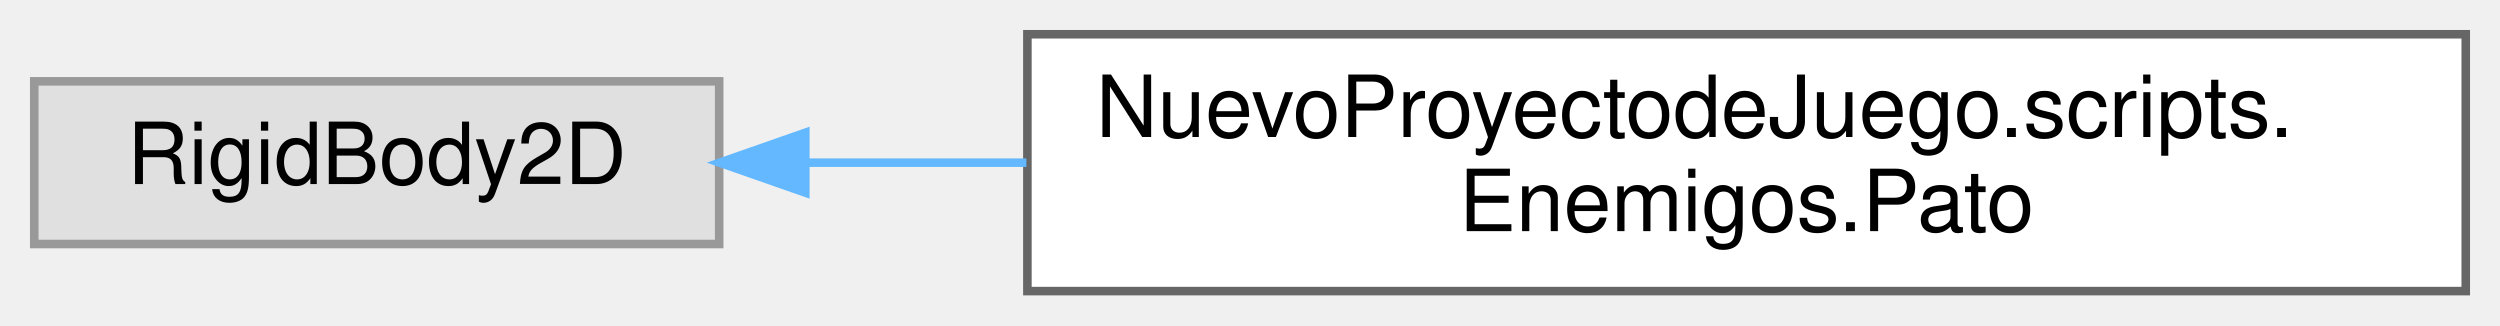
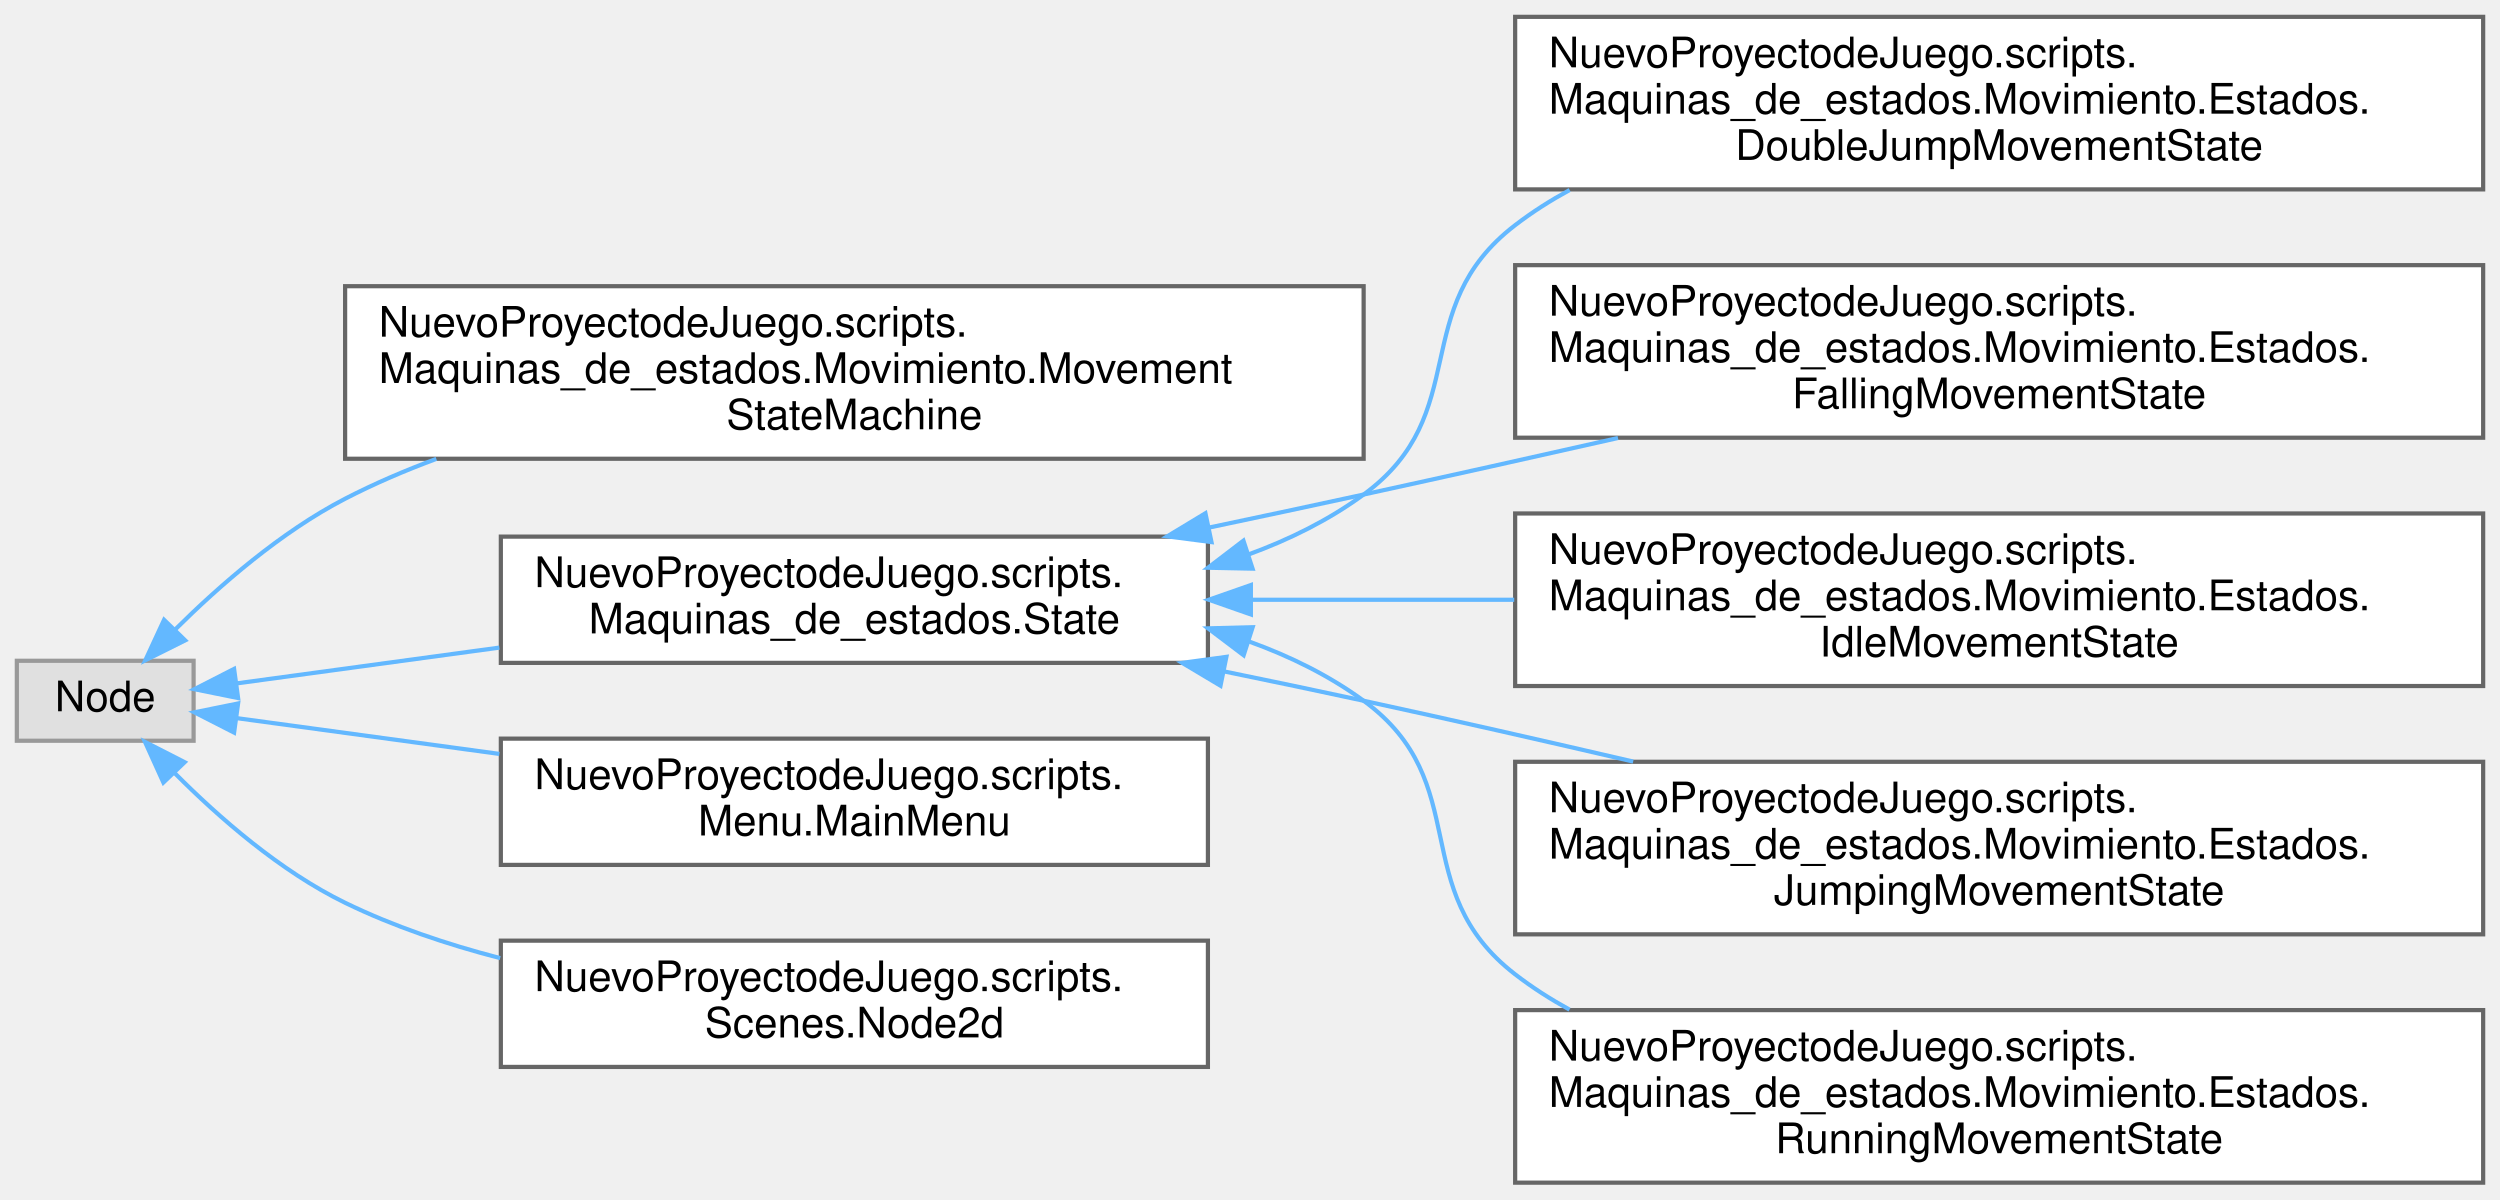
- <svg xmlns="http://www.w3.org/2000/svg" xmlns:xlink="http://www.w3.org/1999/xlink" width="292pt" height="38pt" viewBox="0.00 0.00 292.00 38.00">
-   <g id="graph0" class="graph" transform="scale(1 1) rotate(0) translate(4 34)">
+ <svg xmlns="http://www.w3.org/2000/svg" xmlns:xlink="http://www.w3.org/1999/xlink" width="594pt" height="285pt" viewBox="0.00 0.00 594.00 285.00">
+   <g id="graph0" class="graph" transform="scale(1 1) rotate(0) translate(4 281)">
    <g id="Node000000" class="node">
      <g id="a_Node000000">
        <a xlink:title=" ">
-           <polygon fill="#e0e0e0" stroke="#999999" points="80,-24.5 0,-24.5 0,-5.5 80,-5.5 80,-24.5" />
-           <text text-anchor="middle" x="40" y="-12.5" font-family="Helvetica,sans-Serif" font-size="10.00">RigidBody2D</text>
+           <polygon fill="#e0e0e0" stroke="#999999" points="42,-124 0,-124 0,-105 42,-105 42,-124" />
+           <text text-anchor="middle" x="21" y="-112" font-family="Helvetica,sans-Serif" font-size="10.00">Node</text>
        </a>
      </g>
    </g>
    <g id="Node000001" class="node">
      <g id="a_Node000001">
-         <a xlink:href="classNuevoProyectodeJuego_1_1scripts_1_1Enemigos_1_1Pato.html" target="_top" xlink:title="Clase que representa un enemigo tipo pato que salta cuando el jugador salta cerca de él....">
-           <polygon fill="white" stroke="#666666" points="284,-30 116,-30 116,0 284,0 284,-30" />
-           <text text-anchor="start" x="124" y="-18" font-family="Helvetica,sans-Serif" font-size="10.00">NuevoProyectodeJuego.scripts.</text>
-           <text text-anchor="middle" x="200" y="-7" font-family="Helvetica,sans-Serif" font-size="10.00">Enemigos.Pato</text>
+         <a xlink:href="classNuevoProyectodeJuego_1_1scripts_1_1Maquinas__de__estados_1_1Movimiento_1_1MovementStateMachine.html" target="_top" xlink:title="Máquina de estados para el movimiento del jugador.">
+           <polygon fill="white" stroke="#666666" points="320,-213 78,-213 78,-172 320,-172 320,-213" />
+           <text text-anchor="start" x="86" y="-201" font-family="Helvetica,sans-Serif" font-size="10.00">NuevoProyectodeJuego.scripts.</text>
+           <text text-anchor="start" x="86" y="-190" font-family="Helvetica,sans-Serif" font-size="10.00">Maquinas_de_estados.Movimiento.Movement</text>
+           <text text-anchor="middle" x="199" y="-179" font-family="Helvetica,sans-Serif" font-size="10.00">StateMachine</text>
        </a>
      </g>
    </g>
-     <g id="edge14_Node000000_Node000001" class="edge">
-       <g id="a_edge14_Node000000_Node000001">
+     <g id="edge6_Node000000_Node000001" class="edge">
+       <g id="a_edge6_Node000000_Node000001">
        <a xlink:title=" ">
-           <path fill="none" stroke="#63b8ff" d="M90.16,-15C98.37,-15 107.09,-15 115.88,-15" />
-           <polygon fill="#63b8ff" stroke="#63b8ff" points="90.06,-11.5 80.06,-15 90.06,-18.5 90.06,-11.5" />
+           <path fill="none" stroke="#63b8ff" d="M37.68,-131.48C48.15,-141.87 62.77,-154.63 78,-162.5 84.87,-166.05 92.18,-169.19 99.67,-171.97" />
+           <polygon fill="#63b8ff" stroke="#63b8ff" points="40,-128.85 30.53,-124.12 34.98,-133.73 40,-128.85" />
+         </a>
+       </g>
+     </g>
+     <g id="Node000002" class="node">
+       <g id="a_Node000002">
+         <a xlink:href="classNuevoProyectodeJuego_1_1scripts_1_1Maquinas__de__estados_1_1State.html" target="_top" xlink:title="Clase base para todos los estados de la máquina de movimiento. Contiene los métodos ciclo de vida que...">
+           <polygon fill="white" stroke="#666666" points="283,-153.5 115,-153.5 115,-123.5 283,-123.5 283,-153.5" />
+           <text text-anchor="start" x="123" y="-141.5" font-family="Helvetica,sans-Serif" font-size="10.00">NuevoProyectodeJuego.scripts.</text>
+           <text text-anchor="middle" x="199" y="-130.5" font-family="Helvetica,sans-Serif" font-size="10.00">Maquinas_de_estados.State</text>
+         </a>
+       </g>
+     </g>
+     <g id="edge7_Node000000_Node000002" class="edge">
+       <g id="a_edge7_Node000000_Node000002">
+         <a xlink:title=" ">
+           <path fill="none" stroke="#63b8ff" d="M52.25,-118.63C69.61,-120.99 92.33,-124.09 114.65,-127.13" />
+           <polygon fill="#63b8ff" stroke="#63b8ff" points="52.57,-115.14 42.19,-117.25 51.62,-122.07 52.57,-115.14" />
+         </a>
+       </g>
+     </g>
+     <g id="Node000008" class="node">
+       <g id="a_Node000008">
+         <a xlink:href="classNuevoProyectodeJuego_1_1scripts_1_1Menu_1_1MainMenu.html" target="_top" xlink:title="Controla el menú principal del juego (botones de iniciar, opciones y salir). Se mantienen los nombres...">
+           <polygon fill="white" stroke="#666666" points="283,-105.5 115,-105.5 115,-75.5 283,-75.5 283,-105.5" />
+           <text text-anchor="start" x="123" y="-93.5" font-family="Helvetica,sans-Serif" font-size="10.00">NuevoProyectodeJuego.scripts.</text>
+           <text text-anchor="middle" x="199" y="-82.5" font-family="Helvetica,sans-Serif" font-size="10.00">Menu.MainMenu</text>
+         </a>
+       </g>
+     </g>
+     <g id="edge13_Node000000_Node000008" class="edge">
+       <g id="a_edge13_Node000000_Node000008">
+         <a xlink:title=" ">
+           <path fill="none" stroke="#63b8ff" d="M52.25,-110.37C69.61,-108.01 92.33,-104.91 114.65,-101.87" />
+           <polygon fill="#63b8ff" stroke="#63b8ff" points="51.62,-106.93 42.19,-111.75 52.57,-113.86 51.62,-106.93" />
+         </a>
+       </g>
+     </g>
+     <g id="Node000009" class="node">
+       <g id="a_Node000009">
+         <a xlink:href="classNuevoProyectodeJuego_1_1scripts_1_1Scenes_1_1Node2d.html" target="_top" xlink:title="Nodo2D que maneja la transición a la siguiente escena al entrar en un área específica.">
+           <polygon fill="white" stroke="#666666" points="283,-57.5 115,-57.5 115,-27.5 283,-27.5 283,-57.5" />
+           <text text-anchor="start" x="123" y="-45.5" font-family="Helvetica,sans-Serif" font-size="10.00">NuevoProyectodeJuego.scripts.</text>
+           <text text-anchor="middle" x="199" y="-34.5" font-family="Helvetica,sans-Serif" font-size="10.00">Scenes.Node2d</text>
+         </a>
+       </g>
+     </g>
+     <g id="edge14_Node000000_Node000009" class="edge">
+       <g id="a_edge14_Node000000_Node000009">
+         <a xlink:title=" ">
+           <path fill="none" stroke="#63b8ff" d="M37.55,-97.27C47.98,-86.79 62.59,-74 78,-66.5 89.46,-60.92 102.14,-56.64 114.84,-53.35" />
+           <polygon fill="#63b8ff" stroke="#63b8ff" points="34.82,-95.07 30.45,-104.72 39.88,-99.9 34.82,-95.07" />
+         </a>
+       </g>
+     </g>
+     <g id="Node000003" class="node">
+       <g id="a_Node000003">
+         <a xlink:href="classNuevoProyectodeJuego_1_1scripts_1_1Maquinas__de__estados_1_1Movimiento_1_1Estados_1_1DoubleJumpMovementState.html" target="_top" xlink:title="Estado de movimiento para el doble salto del jugador.">
+           <polygon fill="white" stroke="#666666" points="586,-277 356,-277 356,-236 586,-236 586,-277" />
+           <text text-anchor="start" x="364" y="-265" font-family="Helvetica,sans-Serif" font-size="10.00">NuevoProyectodeJuego.scripts.</text>
+           <text text-anchor="start" x="364" y="-254" font-family="Helvetica,sans-Serif" font-size="10.00">Maquinas_de_estados.Movimiento.Estados.</text>
+           <text text-anchor="middle" x="471" y="-243" font-family="Helvetica,sans-Serif" font-size="10.00">DoubleJumpMovementState</text>
+         </a>
+       </g>
+     </g>
+     <g id="edge8_Node000002_Node000003" class="edge">
+       <g id="a_edge8_Node000002_Node000003">
+         <a xlink:title=" ">
+           <path fill="none" stroke="#63b8ff" d="M292.53,-149.22C302.34,-152.79 311.74,-157.45 320,-163.5 346.33,-182.78 330.09,-207.65 356,-227.5 360.05,-230.61 364.4,-233.38 368.95,-235.86" />
+           <polygon fill="#63b8ff" stroke="#63b8ff" points="293.61,-145.89 283.02,-146.11 291.44,-152.54 293.61,-145.89" />
+         </a>
+       </g>
+     </g>
+     <g id="Node000004" class="node">
+       <g id="a_Node000004">
+         <a xlink:href="classNuevoProyectodeJuego_1_1scripts_1_1Maquinas__de__estados_1_1Movimiento_1_1Estados_1_1FallingMovementState.html" target="_top" xlink:title="Estado de movimiento para la caída del jugador.">
+           <polygon fill="white" stroke="#666666" points="586,-218 356,-218 356,-177 586,-177 586,-218" />
+           <text text-anchor="start" x="364" y="-206" font-family="Helvetica,sans-Serif" font-size="10.00">NuevoProyectodeJuego.scripts.</text>
+           <text text-anchor="start" x="364" y="-195" font-family="Helvetica,sans-Serif" font-size="10.00">Maquinas_de_estados.Movimiento.Estados.</text>
+           <text text-anchor="middle" x="471" y="-184" font-family="Helvetica,sans-Serif" font-size="10.00">FallingMovementState</text>
+         </a>
+       </g>
+     </g>
+     <g id="edge9_Node000002_Node000004" class="edge">
+       <g id="a_edge9_Node000002_Node000004">
+         <a xlink:title=" ">
+           <path fill="none" stroke="#63b8ff" d="M283.18,-155.63C295.53,-158.23 308.1,-160.91 320,-163.5 339.57,-167.76 360.55,-172.44 380.43,-176.93" />
+           <polygon fill="#63b8ff" stroke="#63b8ff" points="283.85,-152.2 273.34,-153.57 282.41,-159.05 283.85,-152.2" />
+         </a>
+       </g>
+     </g>
+     <g id="Node000005" class="node">
+       <g id="a_Node000005">
+         <a xlink:href="classNuevoProyectodeJuego_1_1scripts_1_1Maquinas__de__estados_1_1Movimiento_1_1Estados_1_1IdleMovementState.html" target="_top" xlink:title="Estado de movimiento para el estado Idle del jugador.">
+           <polygon fill="white" stroke="#666666" points="586,-159 356,-159 356,-118 586,-118 586,-159" />
+           <text text-anchor="start" x="364" y="-147" font-family="Helvetica,sans-Serif" font-size="10.00">NuevoProyectodeJuego.scripts.</text>
+           <text text-anchor="start" x="364" y="-136" font-family="Helvetica,sans-Serif" font-size="10.00">Maquinas_de_estados.Movimiento.Estados.</text>
+           <text text-anchor="middle" x="471" y="-125" font-family="Helvetica,sans-Serif" font-size="10.00">IdleMovementState</text>
+         </a>
+       </g>
+     </g>
+     <g id="edge10_Node000002_Node000005" class="edge">
+       <g id="a_edge10_Node000002_Node000005">
+         <a xlink:title=" ">
+           <path fill="none" stroke="#63b8ff" d="M293.29,-138.5C313.43,-138.5 334.95,-138.5 355.78,-138.5" />
+           <polygon fill="#63b8ff" stroke="#63b8ff" points="293.21,-135 283.21,-138.5 293.21,-142 293.21,-135" />
+         </a>
+       </g>
+     </g>
+     <g id="Node000006" class="node">
+       <g id="a_Node000006">
+         <a xlink:href="classNuevoProyectodeJuego_1_1scripts_1_1Maquinas__de__estados_1_1Movimiento_1_1Estados_1_1JumpingMovementState.html" target="_top" xlink:title="Estado de movimiento para el salto del jugador.">
+           <polygon fill="white" stroke="#666666" points="586,-100 356,-100 356,-59 586,-59 586,-100" />
+           <text text-anchor="start" x="364" y="-88" font-family="Helvetica,sans-Serif" font-size="10.00">NuevoProyectodeJuego.scripts.</text>
+           <text text-anchor="start" x="364" y="-77" font-family="Helvetica,sans-Serif" font-size="10.00">Maquinas_de_estados.Movimiento.Estados.</text>
+           <text text-anchor="middle" x="471" y="-66" font-family="Helvetica,sans-Serif" font-size="10.00">JumpingMovementState</text>
+         </a>
+       </g>
+     </g>
+     <g id="edge11_Node000002_Node000006" class="edge">
+       <g id="a_edge11_Node000002_Node000006">
+         <a xlink:title=" ">
+           <path fill="none" stroke="#63b8ff" d="M286.71,-121.5C297.92,-119.2 309.24,-116.83 320,-114.5 340.78,-110 363.12,-104.92 384.04,-100.05" />
+           <polygon fill="#63b8ff" stroke="#63b8ff" points="285.99,-118.07 276.89,-123.5 287.39,-124.93 285.99,-118.07" />
+         </a>
+       </g>
+     </g>
+     <g id="Node000007" class="node">
+       <g id="a_Node000007">
+         <a xlink:href="classNuevoProyectodeJuego_1_1scripts_1_1Maquinas__de__estados_1_1Movimiento_1_1Estados_1_1RunningMovementState.html" target="_top" xlink:title="Estado de movimiento para la carrera del jugador.">
+           <polygon fill="white" stroke="#666666" points="586,-41 356,-41 356,0 586,0 586,-41" />
+           <text text-anchor="start" x="364" y="-29" font-family="Helvetica,sans-Serif" font-size="10.00">NuevoProyectodeJuego.scripts.</text>
+           <text text-anchor="start" x="364" y="-18" font-family="Helvetica,sans-Serif" font-size="10.00">Maquinas_de_estados.Movimiento.Estados.</text>
+           <text text-anchor="middle" x="471" y="-7" font-family="Helvetica,sans-Serif" font-size="10.00">RunningMovementState</text>
+         </a>
+       </g>
+     </g>
+     <g id="edge12_Node000002_Node000007" class="edge">
+       <g id="a_edge12_Node000002_Node000007">
+         <a xlink:title=" ">
+           <path fill="none" stroke="#63b8ff" d="M292.85,-128.55C302.55,-125.05 311.83,-120.47 320,-114.5 346.66,-95.01 329.85,-69.67 356,-49.5 360.04,-46.38 364.38,-43.6 368.92,-41.11" />
+           <polygon fill="#63b8ff" stroke="#63b8ff" points="291.49,-125.31 283.04,-131.7 293.63,-131.98 291.49,-125.31" />
        </a>
      </g>
    </g>
  </g>
</svg>
